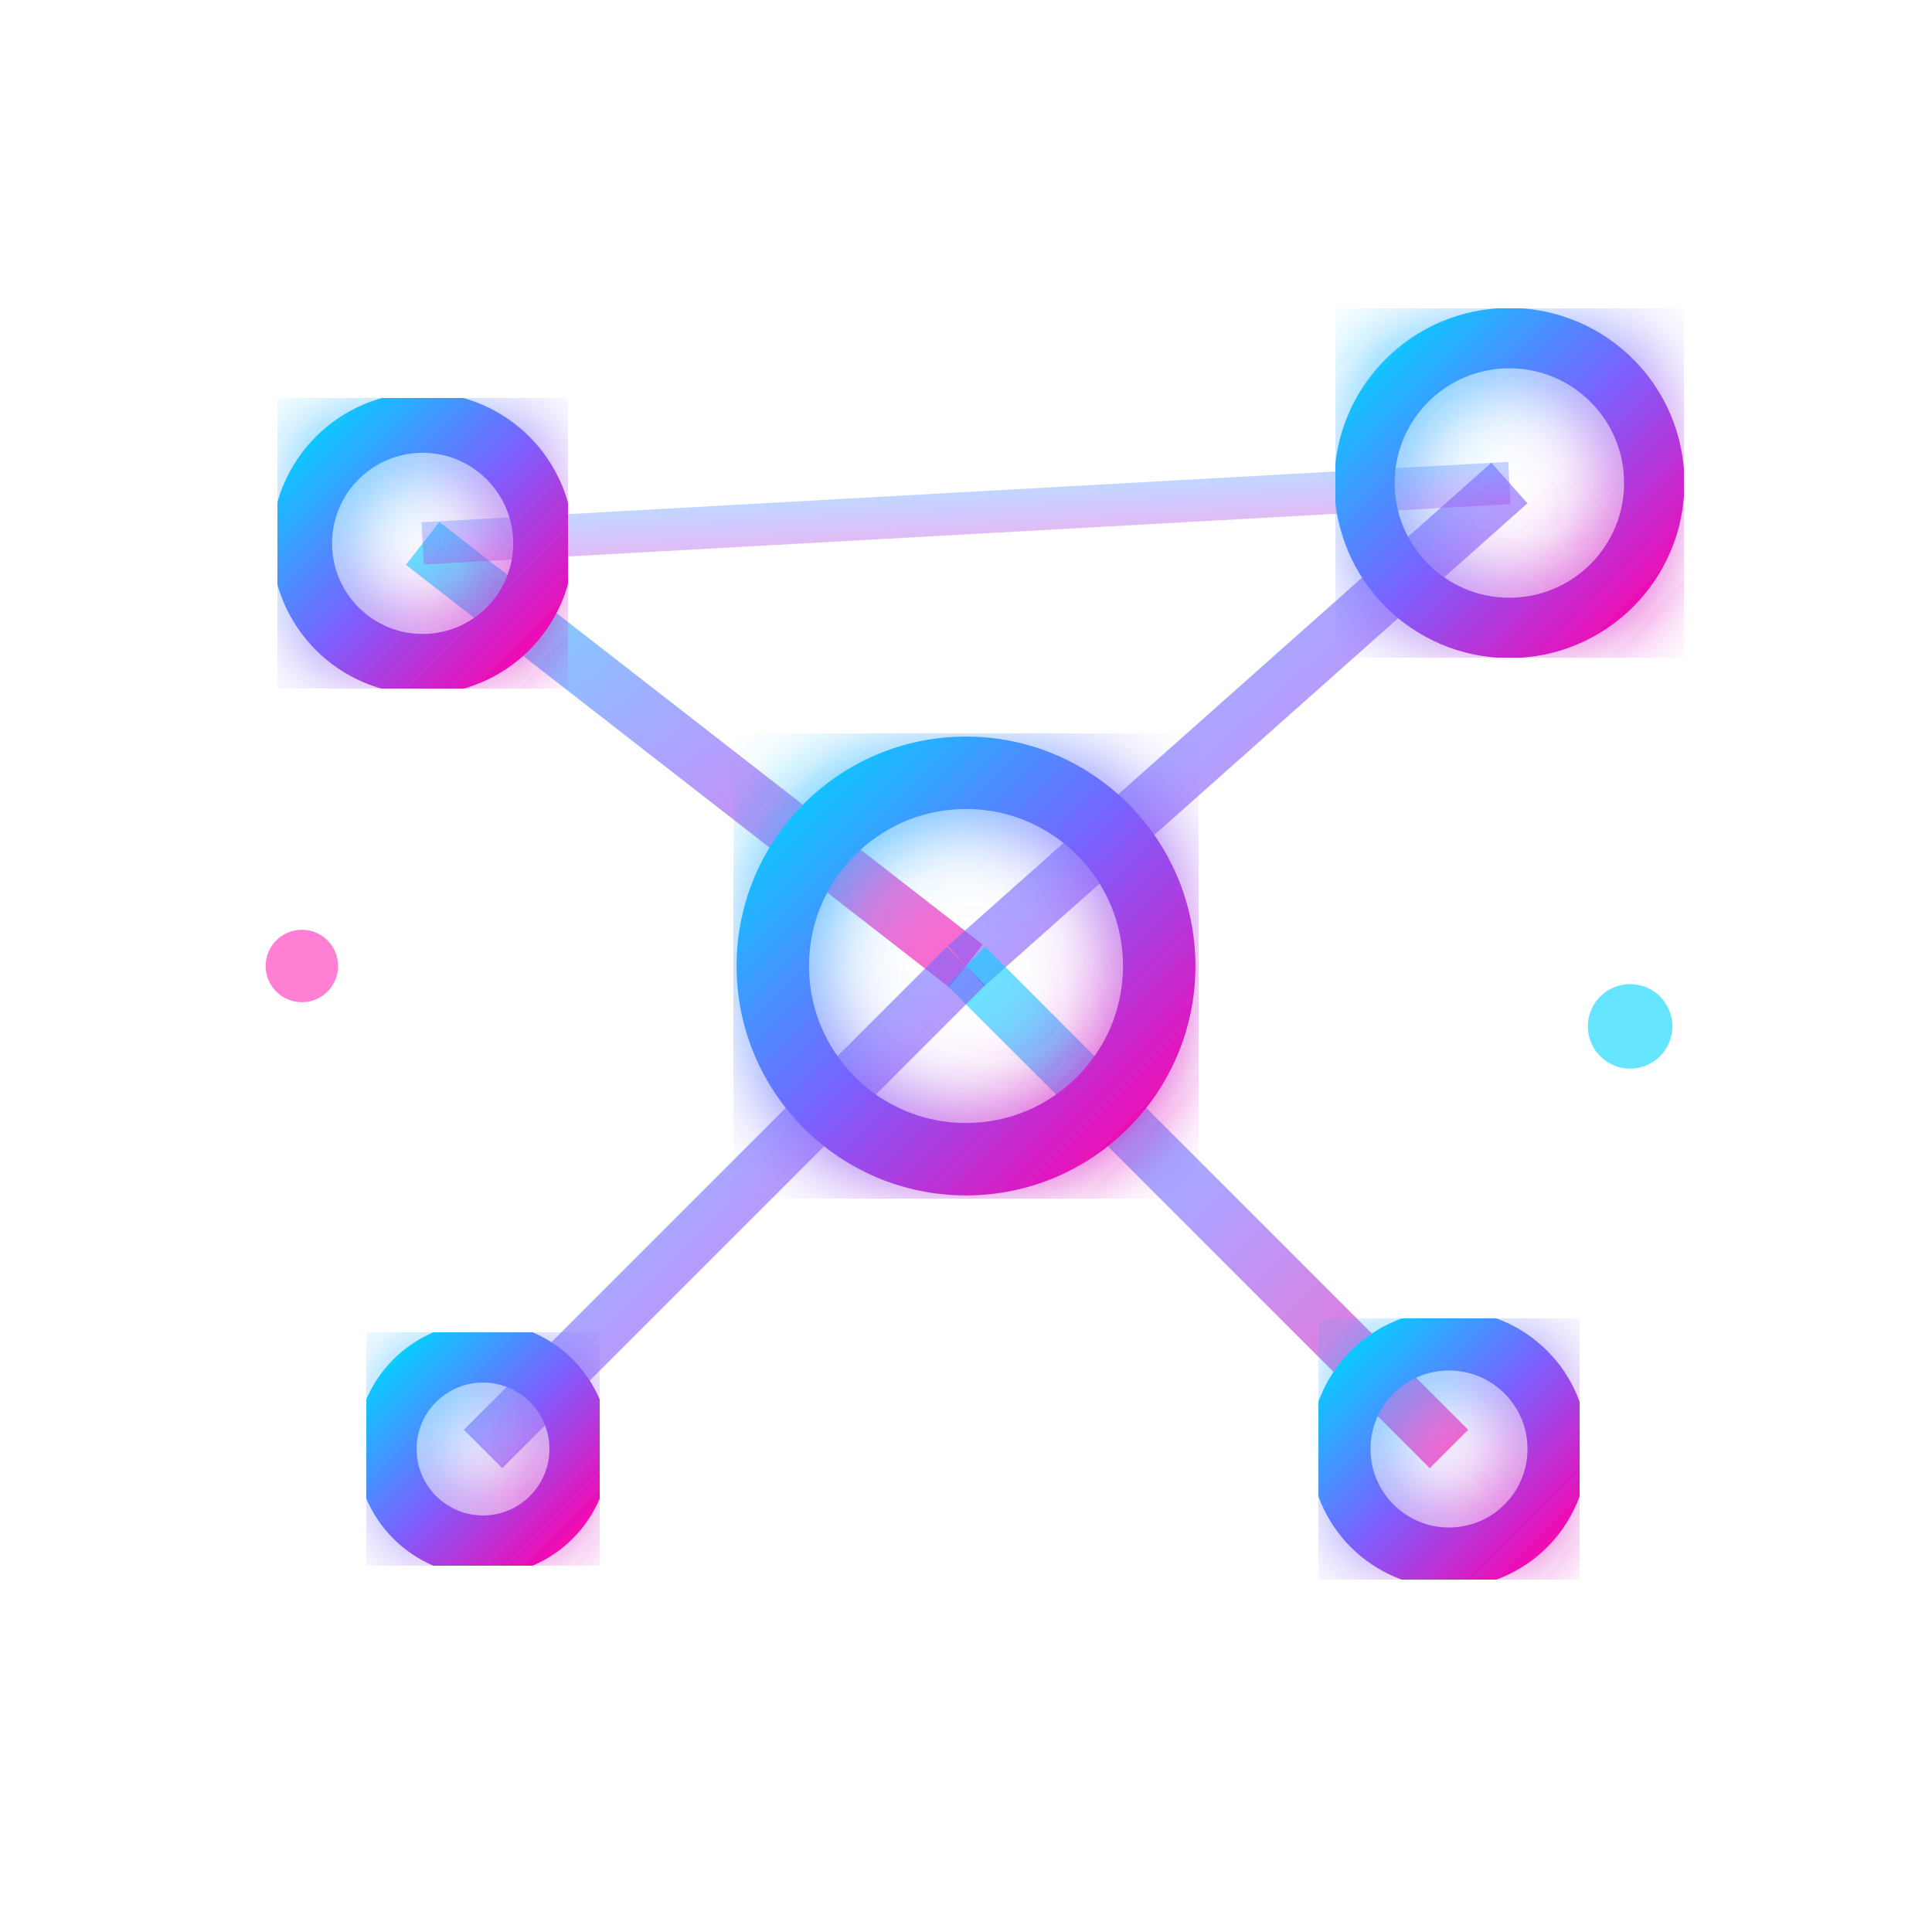
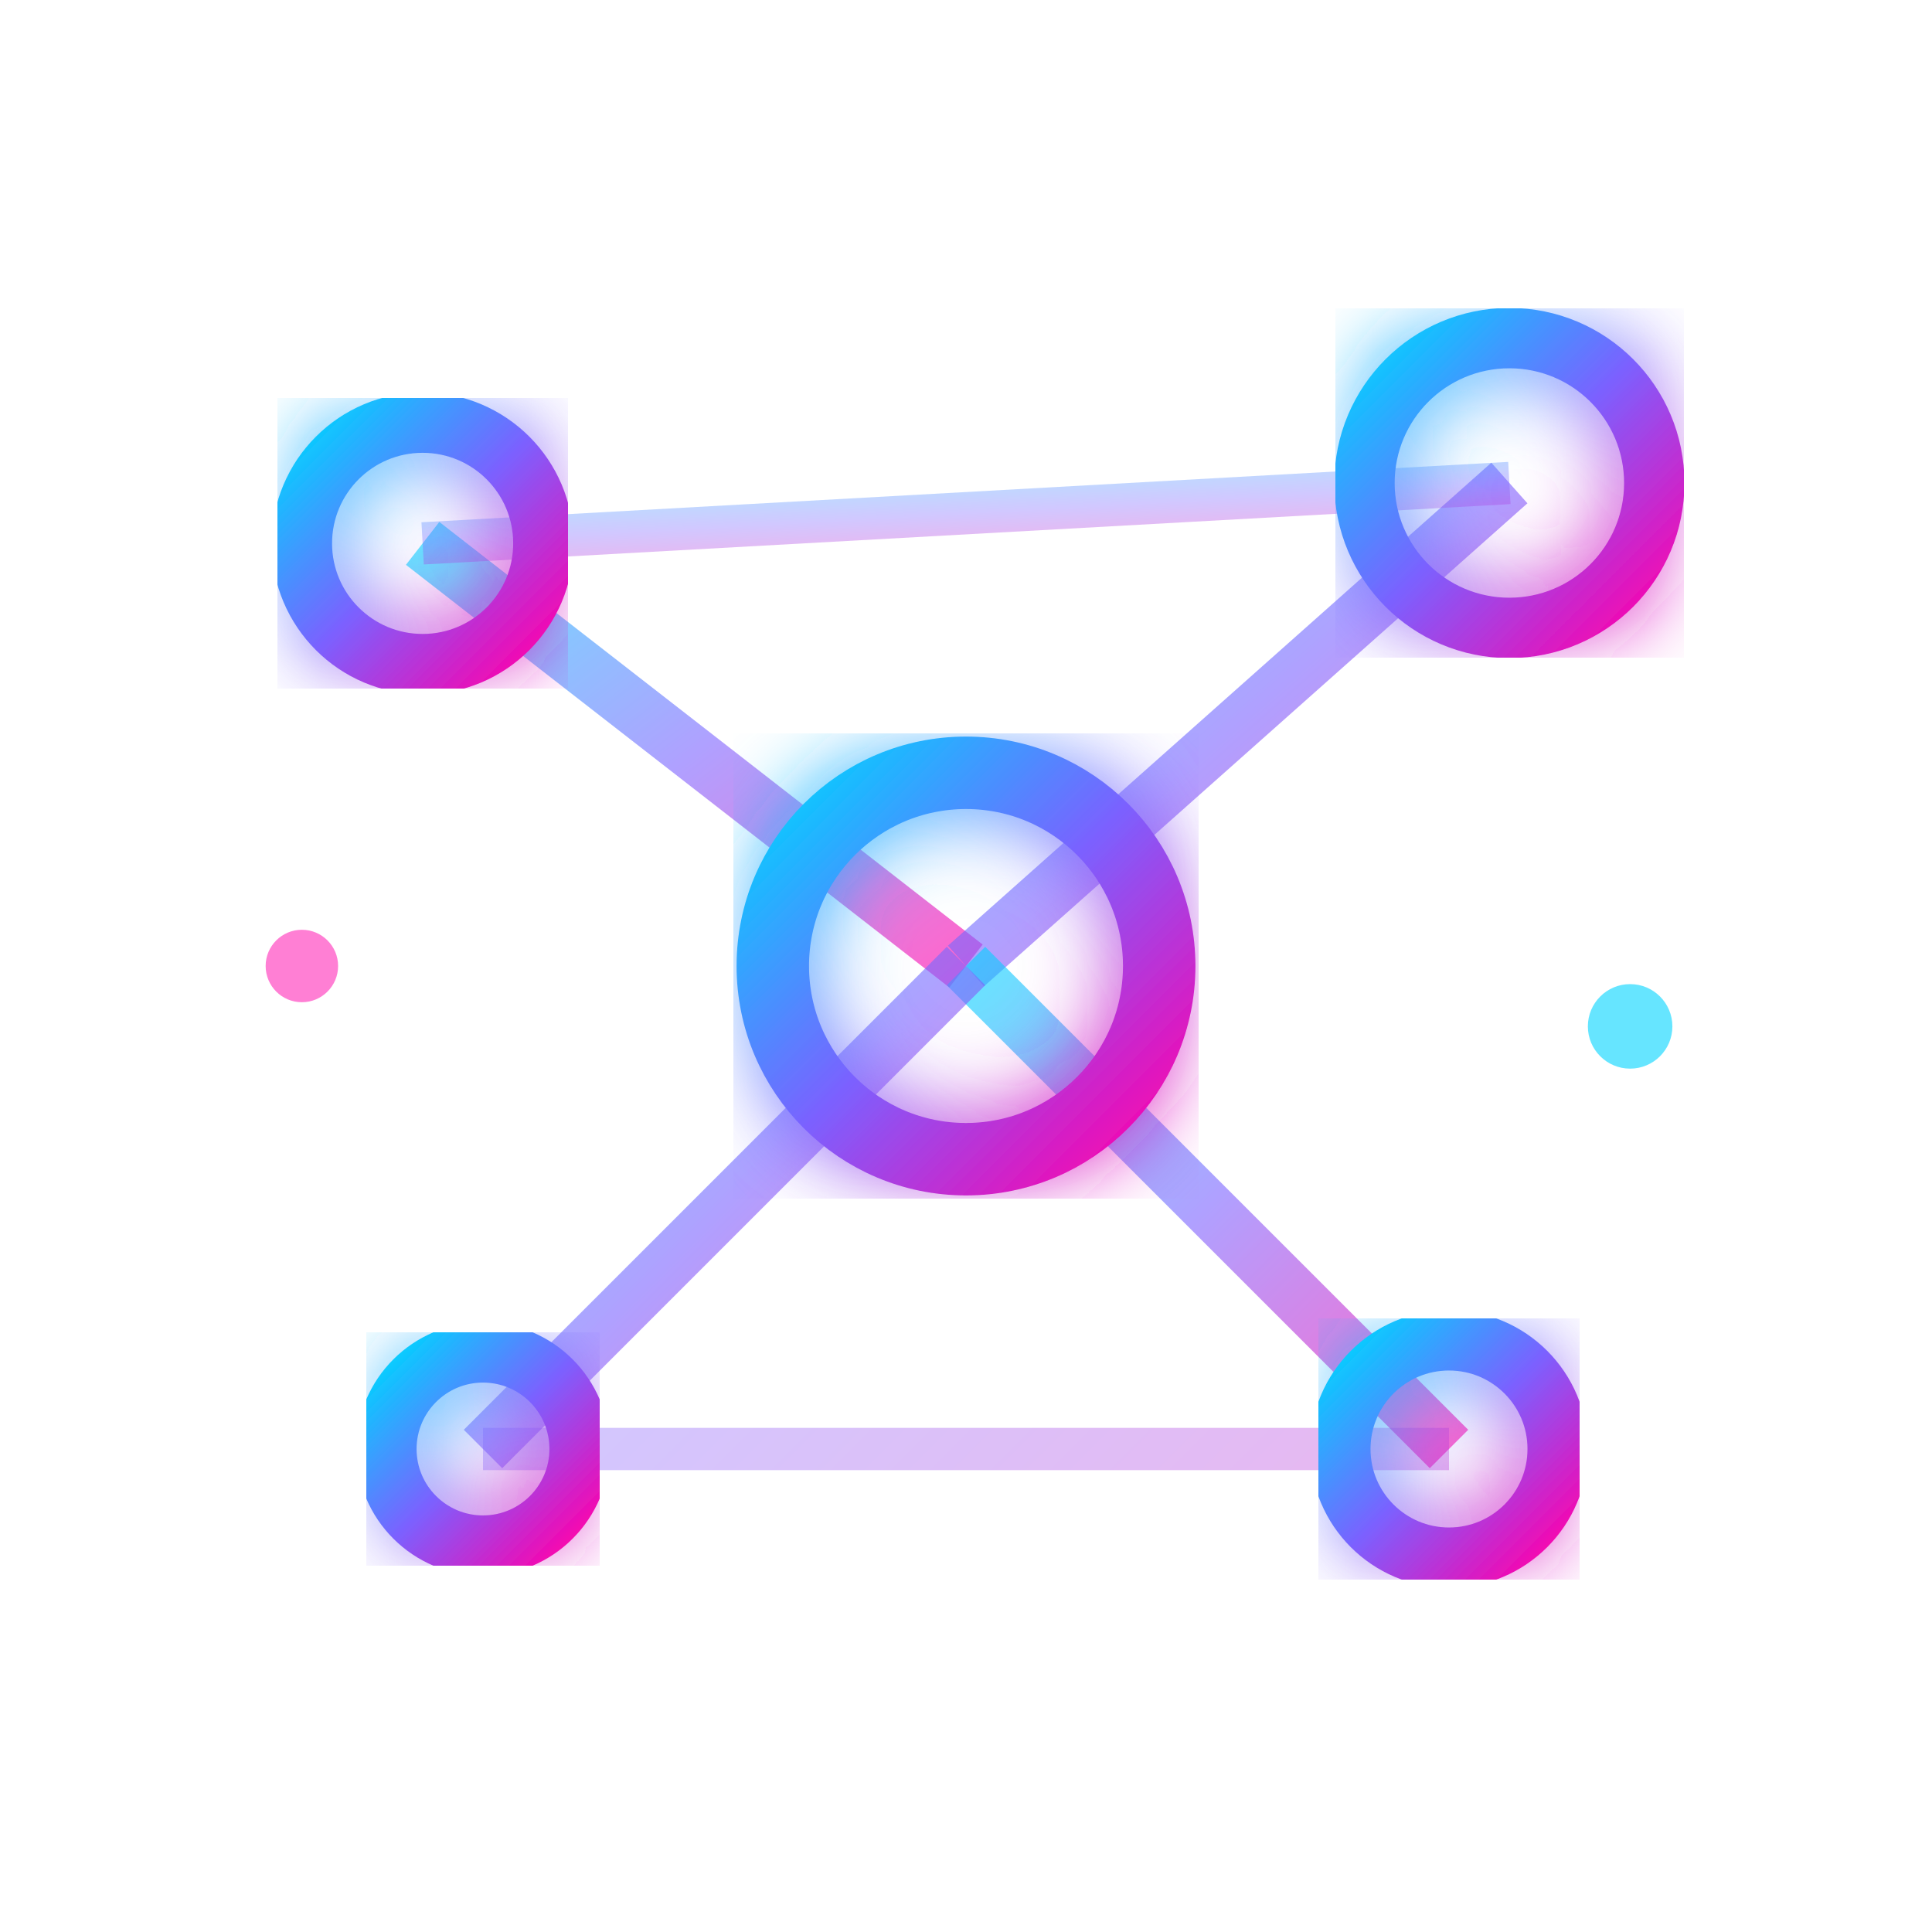
<svg xmlns="http://www.w3.org/2000/svg" viewBox="0 0 32 32" fill="none">
  <defs>
    <linearGradient id="kg1" x1="0%" y1="0%" x2="100%" y2="100%">
      <stop offset="0%" stop-color="#00d4ff" />
      <stop offset="50%" stop-color="#7b61ff" />
      <stop offset="100%" stop-color="#ff00aa" />
    </linearGradient>
    <filter id="kgl">
      <feGaussianBlur stdDeviation="0.7" result="b" />
      <feMerge>
        <feMergeNode in="b" />
        <feMergeNode in="SourceGraphic" />
      </feMerge>
    </filter>
+     <linearGradient id="kg1u" gradientUnits="userSpaceOnUse" x1="0" y1="0" x2="32" y2="32">
+       <stop offset="0%" stop-color="#00d4ff" />
+       <stop offset="50%" stop-color="#7b61ff" />
+       <stop offset="100%" stop-color="#ff00aa" />
+     </linearGradient>
  </defs>
  <line x1="16" y1="16" x2="7" y2="9" stroke="url(#kg1)" stroke-width="0.9" opacity="0.6" />
  <line x1="16" y1="16" x2="25" y2="8" stroke="url(#kg1)" stroke-width="0.9" opacity="0.6" />
  <line x1="16" y1="16" x2="24" y2="24" stroke="url(#kg1)" stroke-width="0.9" opacity="0.6" />
  <line x1="16" y1="16" x2="8" y2="24" stroke="url(#kg1)" stroke-width="0.9" opacity="0.6" />
  <line x1="7" y1="9" x2="25" y2="8" stroke="url(#kg1)" stroke-width="0.7" opacity="0.35" />
-   <line x1="8" y1="24" x2="24" y2="24" stroke="url(#kg1)" stroke-width="0.7" opacity="0.35" />
+   <line x1="8" y1="24" x2="24" y2="24" stroke="url(#kg1u)" stroke-width="0.7" opacity="0.35" />
  <circle cx="16" cy="16" r="3.2" stroke="url(#kg1)" stroke-width="1.2" filter="url(#kgl)" />
  <circle cx="7" cy="9" r="2" stroke="url(#kg1)" stroke-width="1" filter="url(#kgl)" />
  <circle cx="25" cy="8" r="2.4" stroke="url(#kg1)" stroke-width="1" filter="url(#kgl)" />
  <circle cx="24" cy="24" r="1.8" stroke="url(#kg1)" stroke-width="1" filter="url(#kgl)" />
  <circle cx="8" cy="24" r="1.6" stroke="url(#kg1)" stroke-width="1" filter="url(#kgl)" />
  <circle cx="27" cy="17" r="0.7" fill="#00d4ff" opacity="0.6" />
  <circle cx="5" cy="16" r="0.6" fill="#ff00aa" opacity="0.5" />
</svg>
